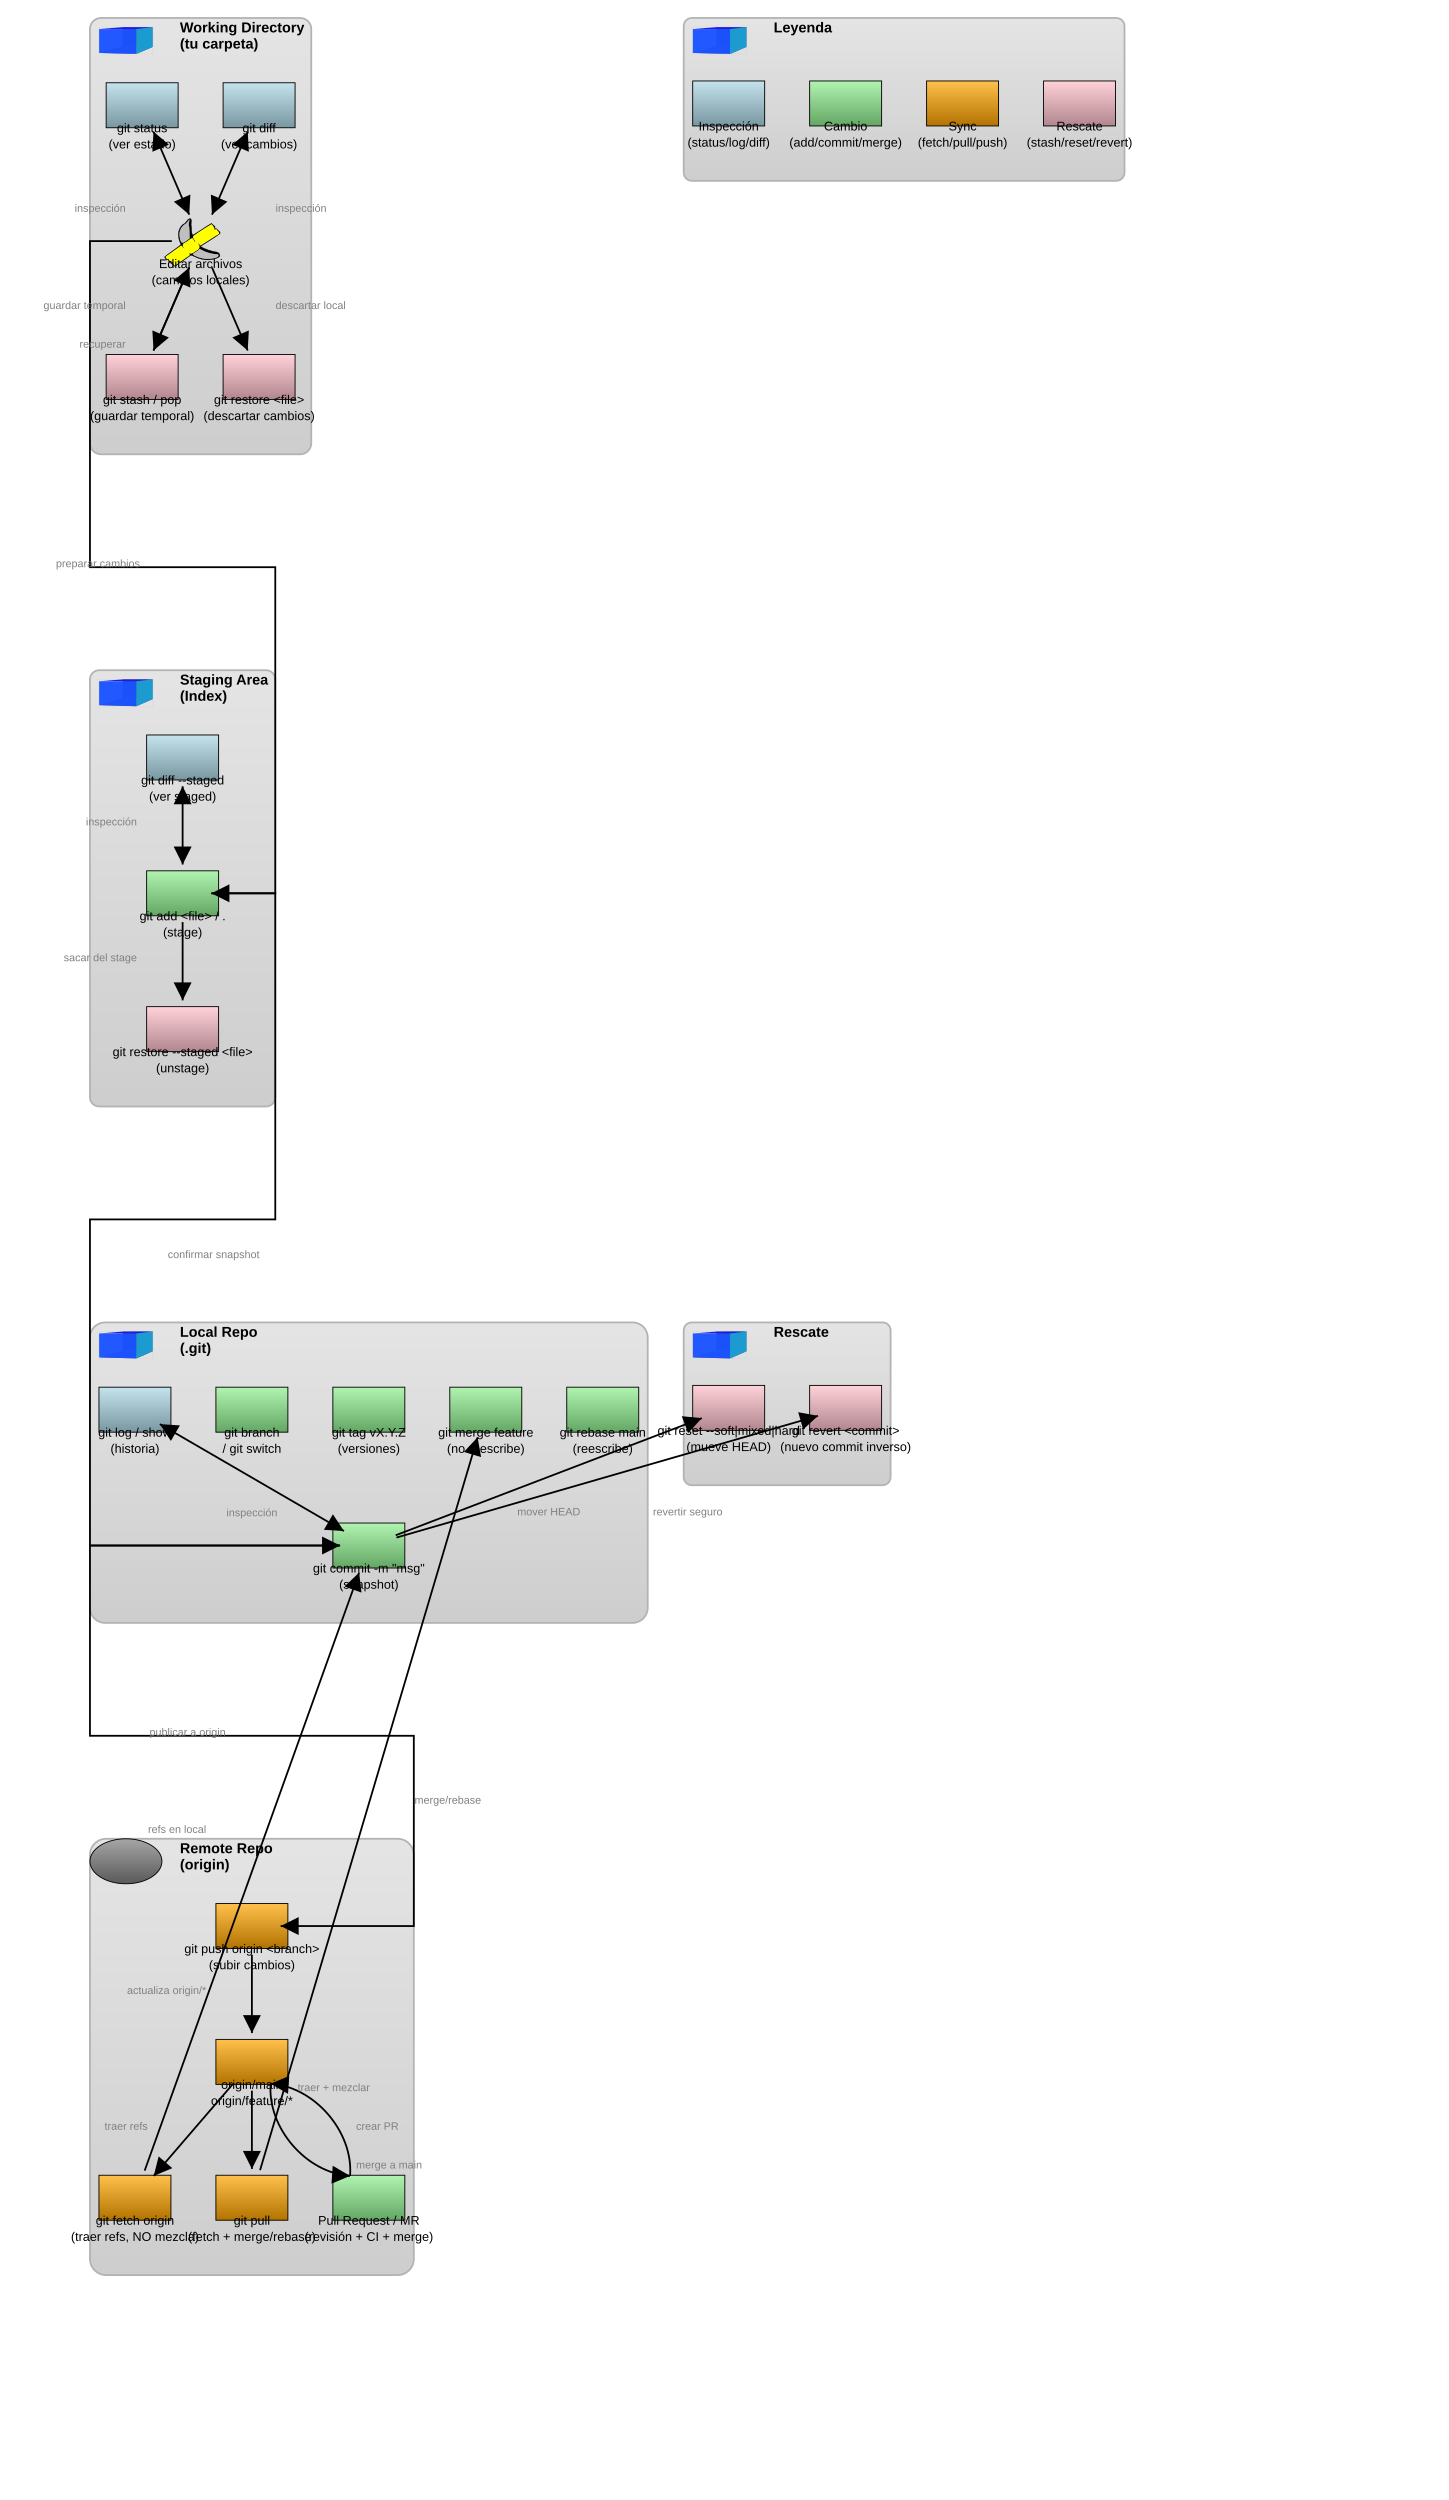
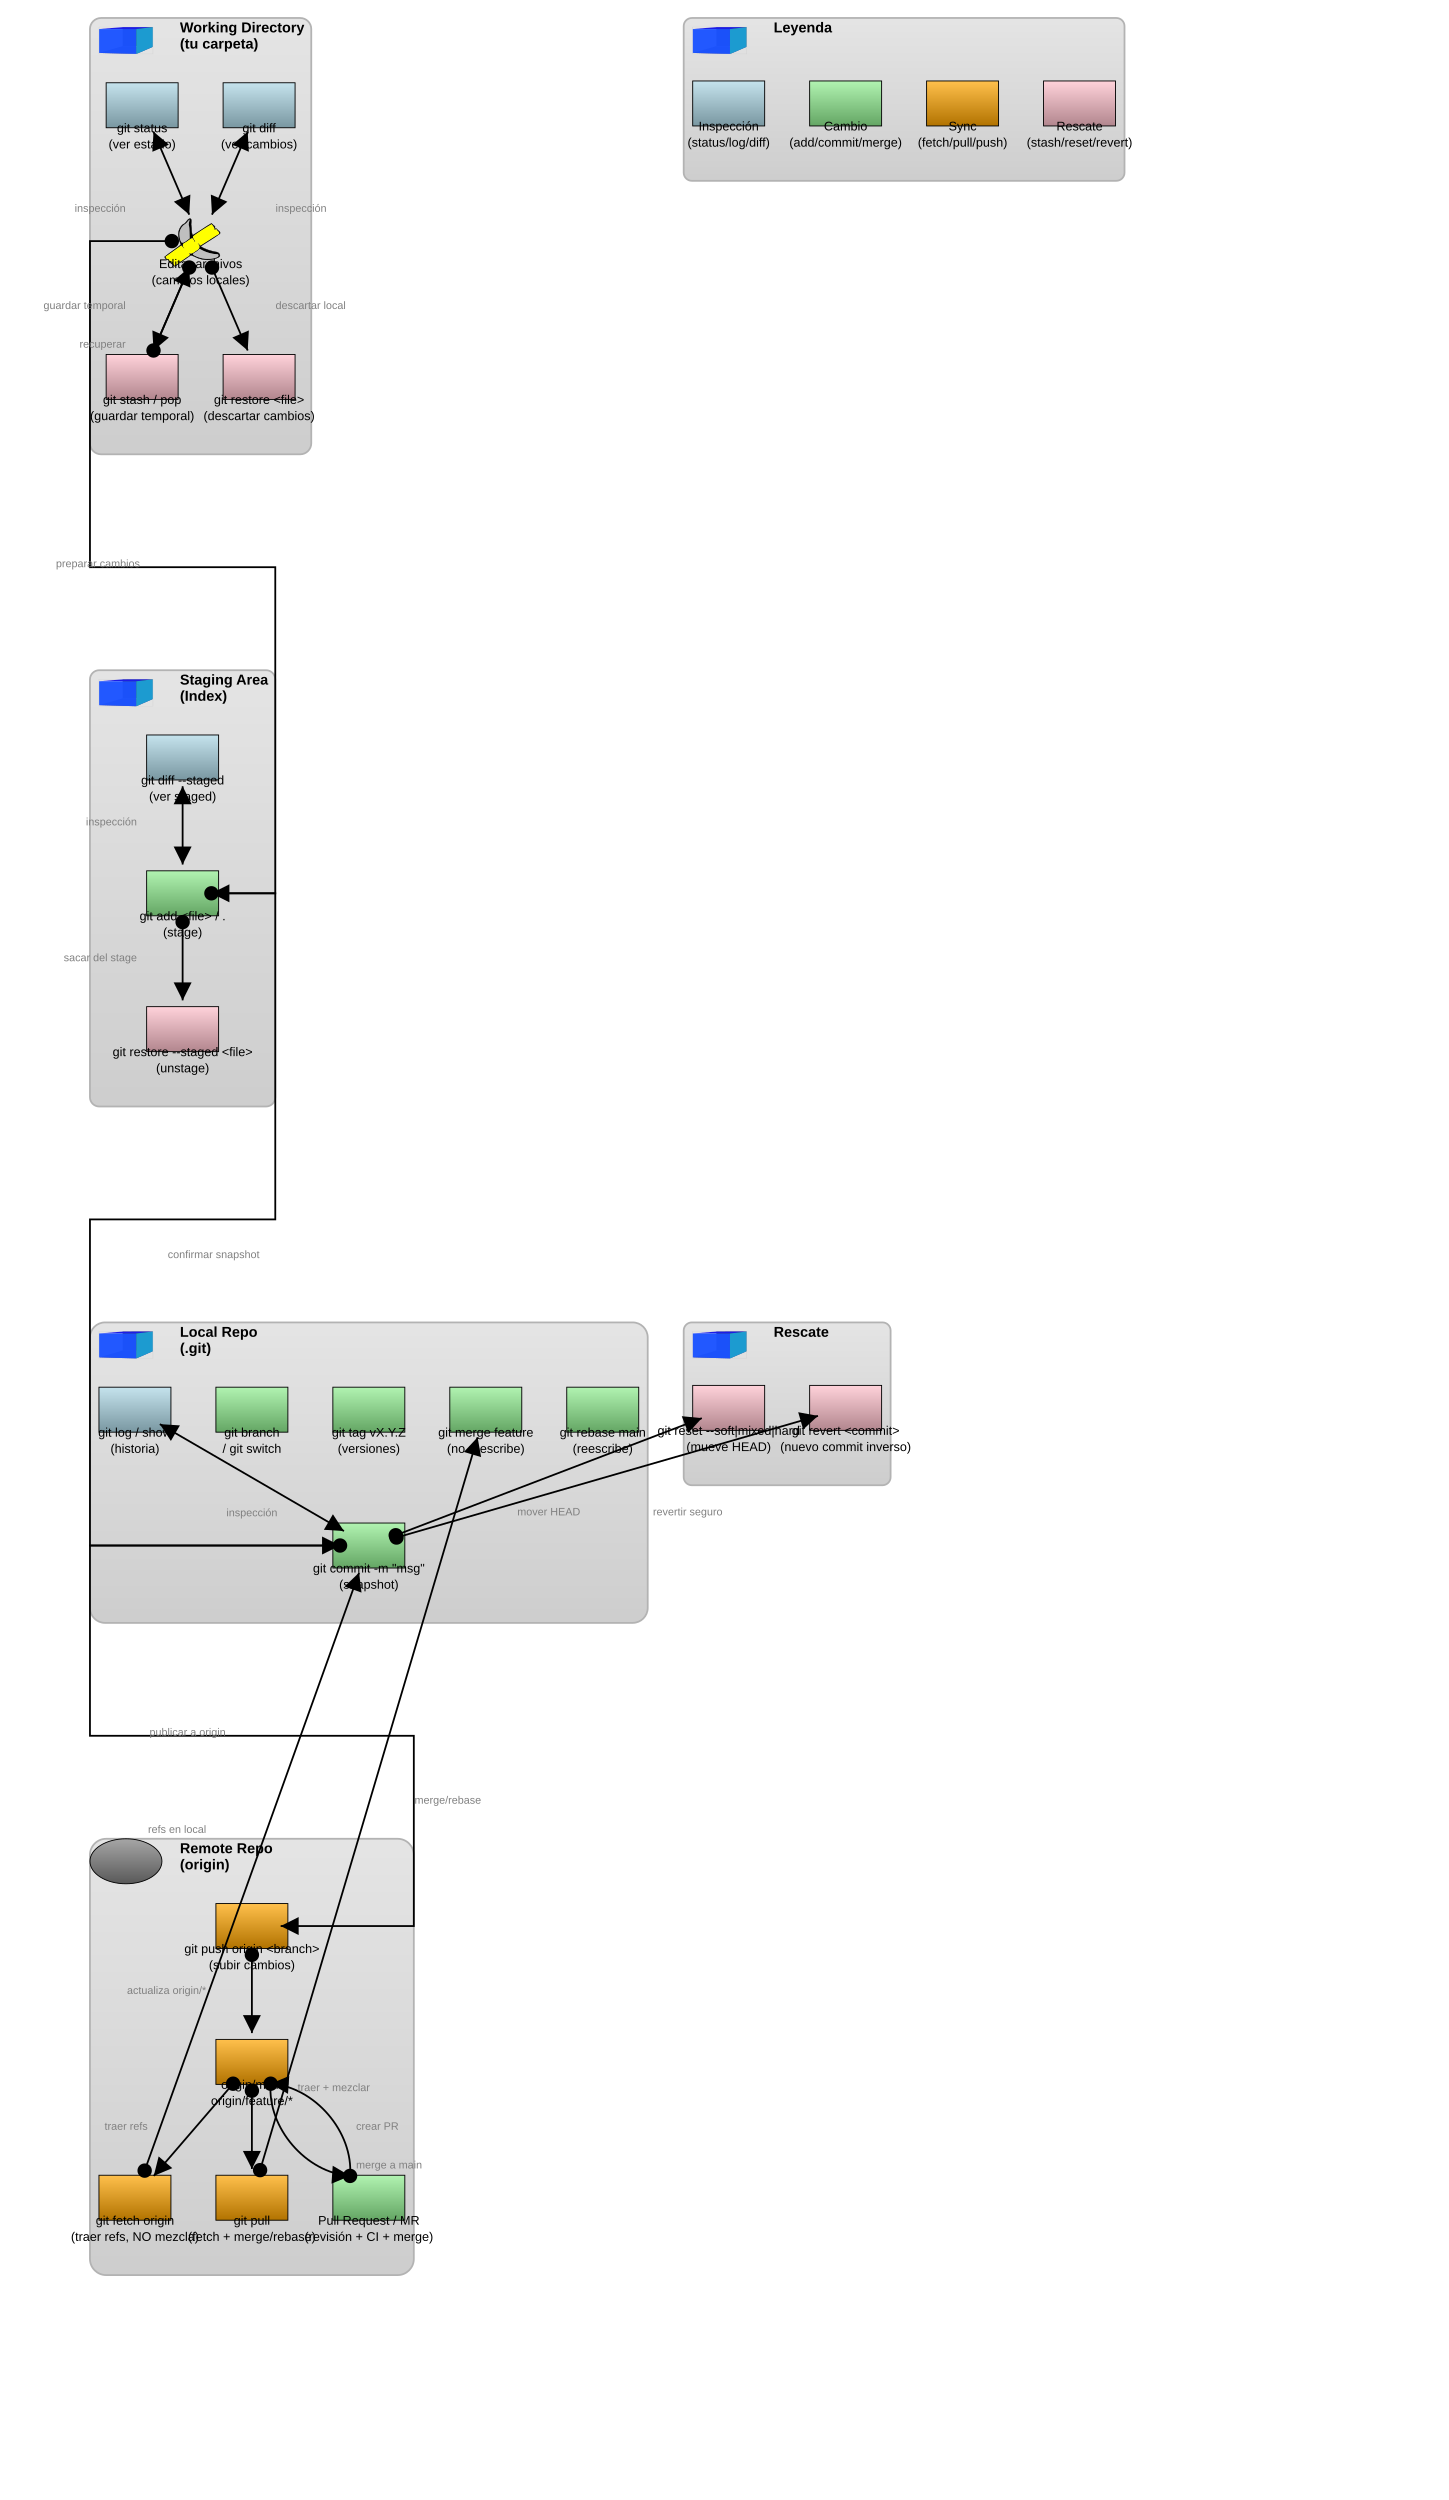
<svg xmlns="http://www.w3.org/2000/svg" baseProfile="full" height="2779.0" version="1.1" viewBox="0,0,1610.0,2779.0" width="1610.0">
  <defs>
    <marker id="arrow-end" markerHeight="10" markerWidth="10" orient="auto" refX="10" refY="5">
      <path d="M 0 0 L 10 5 L 0 10 z" fill="black" />
    </marker>
    <marker id="arrow-start" markerHeight="10" markerWidth="10" orient="auto" refX="0" refY="5">
      <path d="M 10 0 L 0 5 L 10 10 z" fill="black" />
+     </marker>
+     <marker id="circle-start" markerHeight="10" markerWidth="10" orient="auto" refX="5" refY="5">
+       <circle cx="5" cy="5" fill="black" r="4" />
+     </marker>
+     <marker id="circle-end" markerHeight="10" markerWidth="10" orient="auto" refX="5" refY="5">
+       <circle cx="5" cy="5" fill="black" r="4" />
    </marker>
    <linearGradient id="gradient-legend" x1="0%" x2="0%" y1="0%" y2="100%">
      <stop offset="0%" stop-color="#a6a6a6" />
      <stop offset="100%" stop-color="#595959" />
    </linearGradient>
    <linearGradient id="gradient-wd" x1="0%" x2="0%" y1="0%" y2="100%">
      <stop offset="0%" stop-color="#a6a6a6" />
      <stop offset="100%" stop-color="#595959" />
    </linearGradient>
    <linearGradient id="gradient-staging" x1="0%" x2="0%" y1="0%" y2="100%">
      <stop offset="0%" stop-color="#a6a6a6" />
      <stop offset="100%" stop-color="#595959" />
    </linearGradient>
    <linearGradient id="gradient-localrepo" x1="0%" x2="0%" y1="0%" y2="100%">
      <stop offset="0%" stop-color="#a6a6a6" />
      <stop offset="100%" stop-color="#595959" />
    </linearGradient>
    <linearGradient id="gradient-remote" x1="0%" x2="0%" y1="0%" y2="100%">
      <stop offset="0%" stop-color="#a6a6a6" />
      <stop offset="100%" stop-color="#595959" />
    </linearGradient>
    <linearGradient id="gradient-rescue" x1="0%" x2="0%" y1="0%" y2="100%">
      <stop offset="0%" stop-color="#a6a6a6" />
      <stop offset="100%" stop-color="#595959" />
    </linearGradient>
    <linearGradient id="gradient-lg_inspect" x1="0%" x2="0%" y1="0%" y2="100%">
      <stop offset="0%" stop-color="#c5e3ed" />
      <stop offset="100%" stop-color="#7997a1" />
    </linearGradient>
    <linearGradient id="gradient-lg_change" x1="0%" x2="0%" y1="0%" y2="100%">
      <stop offset="0%" stop-color="#b1f3b1" />
      <stop offset="100%" stop-color="#64a664" />
    </linearGradient>
    <linearGradient id="gradient-lg_sync" x1="0%" x2="0%" y1="0%" y2="100%">
      <stop offset="0%" stop-color="#ffc04c" />
      <stop offset="100%" stop-color="#b27300" />
    </linearGradient>
    <linearGradient id="gradient-lg_rescue" x1="0%" x2="0%" y1="0%" y2="100%">
      <stop offset="0%" stop-color="#ffd2da" />
      <stop offset="100%" stop-color="#b2868e" />
    </linearGradient>
    <linearGradient id="gradient-status" x1="0%" x2="0%" y1="0%" y2="100%">
      <stop offset="0%" stop-color="#c5e3ed" />
      <stop offset="100%" stop-color="#7997a1" />
    </linearGradient>
    <linearGradient id="gradient-diff" x1="0%" x2="0%" y1="0%" y2="100%">
      <stop offset="0%" stop-color="#c5e3ed" />
      <stop offset="100%" stop-color="#7997a1" />
    </linearGradient>
    <linearGradient id="gradient-restore_file" x1="0%" x2="0%" y1="0%" y2="100%">
      <stop offset="0%" stop-color="#ffd2da" />
      <stop offset="100%" stop-color="#b2868e" />
    </linearGradient>
    <linearGradient id="gradient-stash" x1="0%" x2="0%" y1="0%" y2="100%">
      <stop offset="0%" stop-color="#ffd2da" />
      <stop offset="100%" stop-color="#b2868e" />
    </linearGradient>
    <linearGradient id="gradient-add" x1="0%" x2="0%" y1="0%" y2="100%">
      <stop offset="0%" stop-color="#b1f3b1" />
      <stop offset="100%" stop-color="#64a664" />
    </linearGradient>
    <linearGradient id="gradient-unstage" x1="0%" x2="0%" y1="0%" y2="100%">
      <stop offset="0%" stop-color="#ffd2da" />
      <stop offset="100%" stop-color="#b2868e" />
    </linearGradient>
    <linearGradient id="gradient-diff_staged" x1="0%" x2="0%" y1="0%" y2="100%">
      <stop offset="0%" stop-color="#c5e3ed" />
      <stop offset="100%" stop-color="#7997a1" />
    </linearGradient>
    <linearGradient id="gradient-commit" x1="0%" x2="0%" y1="0%" y2="100%">
      <stop offset="0%" stop-color="#b1f3b1" />
      <stop offset="100%" stop-color="#64a664" />
    </linearGradient>
    <linearGradient id="gradient-log" x1="0%" x2="0%" y1="0%" y2="100%">
      <stop offset="0%" stop-color="#c5e3ed" />
      <stop offset="100%" stop-color="#7997a1" />
    </linearGradient>
    <linearGradient id="gradient-branches" x1="0%" x2="0%" y1="0%" y2="100%">
      <stop offset="0%" stop-color="#b1f3b1" />
      <stop offset="100%" stop-color="#64a664" />
    </linearGradient>
    <linearGradient id="gradient-tags" x1="0%" x2="0%" y1="0%" y2="100%">
      <stop offset="0%" stop-color="#b1f3b1" />
      <stop offset="100%" stop-color="#64a664" />
    </linearGradient>
    <linearGradient id="gradient-merge" x1="0%" x2="0%" y1="0%" y2="100%">
      <stop offset="0%" stop-color="#b1f3b1" />
      <stop offset="100%" stop-color="#64a664" />
    </linearGradient>
    <linearGradient id="gradient-rebase" x1="0%" x2="0%" y1="0%" y2="100%">
      <stop offset="0%" stop-color="#b1f3b1" />
      <stop offset="100%" stop-color="#64a664" />
    </linearGradient>
    <linearGradient id="gradient-push" x1="0%" x2="0%" y1="0%" y2="100%">
      <stop offset="0%" stop-color="#ffc04c" />
      <stop offset="100%" stop-color="#b27300" />
    </linearGradient>
    <linearGradient id="gradient-fetch" x1="0%" x2="0%" y1="0%" y2="100%">
      <stop offset="0%" stop-color="#ffc04c" />
      <stop offset="100%" stop-color="#b27300" />
    </linearGradient>
    <linearGradient id="gradient-pull" x1="0%" x2="0%" y1="0%" y2="100%">
      <stop offset="0%" stop-color="#ffc04c" />
      <stop offset="100%" stop-color="#b27300" />
    </linearGradient>
    <linearGradient id="gradient-origin_branches" x1="0%" x2="0%" y1="0%" y2="100%">
      <stop offset="0%" stop-color="#ffc04c" />
      <stop offset="100%" stop-color="#b27300" />
    </linearGradient>
    <linearGradient id="gradient-pr" x1="0%" x2="0%" y1="0%" y2="100%">
      <stop offset="0%" stop-color="#b1f3b1" />
      <stop offset="100%" stop-color="#64a664" />
    </linearGradient>
    <linearGradient id="gradient-reset" x1="0%" x2="0%" y1="0%" y2="100%">
      <stop offset="0%" stop-color="#ffd2da" />
      <stop offset="100%" stop-color="#b2868e" />
    </linearGradient>
    <linearGradient id="gradient-revert" x1="0%" x2="0%" y1="0%" y2="100%">
      <stop offset="0%" stop-color="#ffd2da" />
      <stop offset="100%" stop-color="#b2868e" />
    </linearGradient>
    <linearGradient id="gradient-legend_icon" x1="0%" x2="0%" y1="0%" y2="100%">
      <stop offset="0%" stop-color="#a6a6a6" />
      <stop offset="100%" stop-color="#595959" />
    </linearGradient>
    <linearGradient id="gradient-wd_icon" x1="0%" x2="0%" y1="0%" y2="100%">
      <stop offset="0%" stop-color="#a6a6a6" />
      <stop offset="100%" stop-color="#595959" />
    </linearGradient>
    <linearGradient id="gradient-staging_icon" x1="0%" x2="0%" y1="0%" y2="100%">
      <stop offset="0%" stop-color="#a6a6a6" />
      <stop offset="100%" stop-color="#595959" />
    </linearGradient>
    <linearGradient id="gradient-localrepo_icon" x1="0%" x2="0%" y1="0%" y2="100%">
      <stop offset="0%" stop-color="#a6a6a6" />
      <stop offset="100%" stop-color="#595959" />
    </linearGradient>
    <linearGradient id="gradient-remote_icon" x1="0%" x2="0%" y1="0%" y2="100%">
      <stop offset="0%" stop-color="#a6a6a6" />
      <stop offset="100%" stop-color="#595959" />
    </linearGradient>
    <linearGradient id="gradient-rescue_icon" x1="0%" x2="0%" y1="0%" y2="100%">
      <stop offset="0%" stop-color="#a6a6a6" />
      <stop offset="100%" stop-color="#595959" />
    </linearGradient>
  </defs>
  <rect fill="url(#gradient-legend)" height="181.0" opacity="0.3" rx="9.05" ry="9.05" stroke="black" stroke-width="2" width="490.0" x="760.0" y="20.0" />
  <rect fill="url(#gradient-wd)" height="485.0" opacity="0.3" rx="12.3" ry="12.3" stroke="black" stroke-width="2" width="246" x="100.0" y="20.0" />
  <rect fill="url(#gradient-staging)" height="485.0" opacity="0.3" rx="10.3" ry="10.3" stroke="black" stroke-width="2" width="206" x="100.0" y="745.0" />
  <rect fill="url(#gradient-localrepo)" height="334.0" opacity="0.3" rx="16.7" ry="16.7" stroke="black" stroke-width="2" width="620.0" x="100.0" y="1470.0" />
  <rect fill="url(#gradient-remote)" height="485.0" opacity="0.3" rx="18.0" ry="18.0" stroke="black" stroke-width="2" width="360.0" x="100.0" y="2044.0" />
  <rect fill="url(#gradient-rescue)" height="181.0" opacity="0.3" rx="9.05" ry="9.05" stroke="black" stroke-width="2" width="230.0" x="760.0" y="1470.0" />
  <rect fill="url(#gradient-lg_inspect)" height="50" stroke="black" width="80" x="770.0" y="90.0" />
  <rect fill="url(#gradient-lg_change)" height="50" stroke="black" width="80" x="900.0" y="90.0" />
  <rect fill="url(#gradient-lg_sync)" height="50" stroke="black" width="80" x="1030.0" y="90.0" />
  <rect fill="url(#gradient-lg_rescue)" height="50" stroke="black" width="80" x="1160.0" y="90.0" />
  <path d="m 33.383,8e-4 c -3.861,1.276 -4.632,6.375 -8.714,7.581 -4.764,3.802 -7.027,10.143 -6.166,16.126 0.332,3.889 1.752,7.574 3.294,11.123 C 14.744,40.509 7.02,45.292 0,51.014 c 0.009,1.604 2.572,3.522 3.123,4.068 3.252,-1.413 1.181,4.024 4.391,2.937 0.548,2.652 4.06,2.418 4.425,5.181 3.475,1.41 5.871,-3.609 9.042,-4.64 4.692,-3.27 9.332,-6.616 14.074,-9.815 4.492,1.25 8.363,4.127 12.984,5.036 7.804,2.363 16.436,1.566 23.73,-2.021 4.637,-2.283 0.27,-7.484 -3.512,-7.301 -7.08,-1.444 -14.27,-3.366 -20.325,-7.461 8.566,-5.751 17.588,-10.816 25.892,-16.956 1.4,-2.94 -3.966,-4.451 -4.299,-6.523 -2.584,0.913 -2.666,-1.538 -2.349,-2.974 -1.639,-1.2 -3.727,-3.256 -4.683,-4.18 -8.531,4.923 -16.408,10.89 -24.954,15.789 -2.407,-3.723 -1.014,-8.565 -2.011,-12.734 -0.858,-2.879 1.401,-7.49 -0.91,-9.338 L 33.968,0.049 33.383,0 Z m -0.187,0.891 c 0.307,3.056 -2.296,6.005 -0.538,9.156 0.676,5.46 0.605,10.972 0.7,16.462 -3.362,1.818 -6.593,6.282 -10.532,5.583 C 20.299,29.426 20.202,25.236 19.716,21.748 19.537,15.919 22.465,9.915 27.693,7.117 29.982,5.458 31.38,2.921 33.196,0.892 Z m 29.594,6.439 c 1.468,2.535 4.402,4.608 3.58,7.658 1.62,-0.525 3.841,-1.75 3.772,0.866 2.411,1.438 4.433,4.937 0.367,5.69 -7.523,4.961 -15.19,9.699 -22.796,14.53 -0.922,-1.074 -5.605,-6.126 -3.166,-2.691 3.265,2.949 2.283,7.386 -1.678,9.051 -3.098,2.163 -7.066,6.086 -10.817,3.161 2.84,1.602 1.263,4.593 -1.565,5.268 -5.793,4.028 -11.479,8.345 -17.461,12.156 C 11.925,61.347 11.677,58.839 9.395,59.165 9.428,57.047 7.922,56.52 6.43,56.329 6.05,54.978 5.144,52.721 3.569,54.452 1.89,53.17 -0.134,50.232 3.122,49.497 9.528,44.959 15.785,40.209 22.282,35.799 c 1.534,0.805 3.739,5.001 4.03,4.096 -2.476,-2.378 -3.286,-6.738 0.844,-7.771 3.4,-1.609 6.755,-5.67 9.964,-6.033 1.665,1.041 2.759,5.711 3.725,5.183 -0.248,-2.839 -5.47,-6.435 -1.878,-8.598 7.428,-5.488 15.297,-10.356 23.223,-15.079 l 0.601,-0.265 z m -16.048,32.976 c 7.332,4.475 15.827,7.108 24.431,7.288 2.959,3.628 -4.241,5.122 -6.893,5.565 -9.078,1.721 -18.817,-0.227 -26.633,-5.08 0.095,-2.885 5.252,-3.33 6.821,-5.915 0.759,-0.619 1.512,-1.244 2.274,-1.859 z" fill="black" stroke="black" stroke-width="0.5" transform="translate(183.0,243.0) scale(0.8333333)" />
  <path d="m 12.421,61.7 c -0.902,-1.952 -1.52,-2.59 -2.51,-2.59 -0.366,0 -0.394,-0.037 -0.534,-0.712 -0.192,-0.926 -0.841,-1.609 -1.798,-1.893 -0.367,-0.109 -0.758,-0.198 -0.868,-0.198 -0.132,0 -0.303,-0.286 -0.5,-0.833 -0.359,-1.001 -0.977,-1.715 -1.483,-1.715 -0.194,0 -0.55,0.122 -0.792,0.272 l -0.44,0.272 -0.62,-0.61 c -0.728,-0.717 -1.398,-1.903 -1.398,-2.474 0,-0.802 0.372,-1.2 1.532,-1.641 0.174,-0.066 2.639,-1.801 5.478,-3.854 12.106,-8.757 13.688,-9.854 13.984,-9.693 0.355,0.194 1.061,0.987 2.241,2.516 0.939,1.217 1.295,1.577 1.562,1.577 0.162,0 -0.013,-0.328 -0.555,-1.045 -2.205,-2.913 -1.752,-5.696 1.105,-6.788 1.095,-0.419 2.425,-1.284 5.174,-3.367 2.315,-1.755 3.87,-2.61 4.763,-2.62 0.538,-0.006 0.602,0.031 1.04,0.608 0.257,0.338 0.857,1.37 1.333,2.294 0.962,1.865 1.143,2.125 1.485,2.125 0.55,0 0.116,-1.191 -1.151,-3.161 -1.637,-2.545 -1.955,-3.523 -1.449,-4.452 0.322,-0.591 4.239,-3.42 9.844,-7.11 5.272,-3.47 14.436,-9.106 14.807,-9.106 0.104,0 0.25,0.129 0.324,0.287 0.074,0.158 0.576,0.852 1.115,1.544 1.899,2.436 2.449,3.615 2.312,4.955 -0.083,0.81 -0.056,0.833 0.645,0.54 1.949,-0.814 2.972,-0.576 2.972,0.691 0,0.275 0.119,0.442 0.509,0.712 1.237,0.858 2.167,2.284 2.167,3.325 0,0.516 -0.063,0.655 -0.481,1.074 -0.304,0.304 -0.718,0.552 -1.124,0.672 -0.373,0.111 -1.627,0.83 -2.991,1.715 -4.236,2.749 -19.173,12.223 -20.217,12.824 -0.097,0.056 -0.874,-0.637 -2.082,-1.859 -1.185,-1.198 -1.952,-1.885 -1.992,-1.783 -0.08,0.203 0.384,0.916 1.095,1.682 0.293,0.315 0.745,1.001 1.005,1.523 0.435,0.874 0.473,1.036 0.473,2.046 0,1.011 -0.037,1.172 -0.479,2.066 -0.542,1.096 -1.399,1.971 -2.524,2.575 -0.381,0.205 -1.237,0.775 -1.903,1.267 -3.189,2.357 -4.844,3.165 -6.507,3.179 -0.845,0.006 -1.073,-0.046 -1.848,-0.424 -1.208,-0.59 -1.212,-0.59 -0.581,-0.046 1.227,1.057 1.193,2.49 -0.087,3.644 -0.549,0.495 -1.416,0.993 -1.728,0.993 -0.101,0 -2.325,1.527 -4.943,3.394 -8.075,5.757 -12.392,8.713 -12.727,8.713 -0.078,0 -0.372,-0.497 -0.652,-1.106 z" fill="#ffff00" fill-rule="evenodd" stroke="#cbcbcb" stroke-width="0.061" transform="translate(183.0,243.0) scale(0.8333333)" />
  <path d="m 22.489,31.526 c -0.644,-0.734 -1.396,-2.342 -1.757,-3.76 -0.432,-1.697 -0.883,-5.167 -0.882,-6.787 0.004,-5.564 2.986,-10.939 7.526,-13.568 1.006,-0.582 2.356,-1.975 4.136,-4.265 0.828,-1.065 1.544,-1.937 1.591,-1.937 0.171,0 -0.106,1.6 -0.623,3.596 -0.598,2.313 -0.619,3.41 -0.095,4.954 0.183,0.541 0.362,1.662 0.466,2.923 0.166,2.008 0.43,9.398 0.44,12.279 l 0.006,1.463 -1.133,0.768 c -0.623,0.422 -1.922,1.395 -2.887,2.162 -2.278,1.81 -3.763,2.566 -5.227,2.66 l -1.07,0.069 z" fill="#bfbfbf" fill-rule="evenodd" stroke="#cbcbcb" stroke-width="0.07" transform="translate(183.0,243.0) scale(0.8333333)" />
  <path d="m 54.636,53.585 c -5.485,-0.529 -10.731,-2.116 -15.274,-4.62 -0.724,-0.399 -1.388,-0.784 -1.478,-0.855 -0.591,-0.475 0.836,-2.072 2.72,-3.043 1.859,-0.959 3.013,-1.723 3.553,-2.354 0.266,-0.311 0.963,-0.956 1.549,-1.433 l 1.064,-0.867 1.095,0.648 c 4.874,2.882 11.326,5.166 17.039,6.033 1.662,0.252 5.114,0.597 5.978,0.597 0.393,0 0.852,0.84 0.853,1.56 0.002,1.979 -3.896,3.534 -10.742,4.286 -1.216,0.134 -5.172,0.165 -6.358,0.051 z" fill="#bfbfbf" fill-rule="evenodd" stroke="#cbcbcb" stroke-width="0.07" transform="translate(183.0,243.0) scale(0.8333333)" />
  <rect fill="url(#gradient-status)" height="50" stroke="black" width="80" x="118.0" y="92.0" />
  <rect fill="url(#gradient-diff)" height="50" stroke="black" width="80" x="248.0" y="92.0" />
  <rect fill="url(#gradient-restore_file)" height="50" stroke="black" width="80" x="248.0" y="394.0" />
  <rect fill="url(#gradient-stash)" height="50" stroke="black" width="80" x="118.0" y="394.0" />
  <rect fill="url(#gradient-add)" height="50" stroke="black" width="80" x="163.0" y="968.0" />
  <rect fill="url(#gradient-unstage)" height="50" stroke="black" width="80" x="163.0" y="1119.0" />
  <rect fill="url(#gradient-diff_staged)" height="50" stroke="black" width="80" x="163.0" y="817.0" />
  <rect fill="url(#gradient-commit)" height="50" stroke="black" width="80" x="370.0" y="1693.0" />
  <rect fill="url(#gradient-log)" height="50" stroke="black" width="80" x="110.0" y="1542.0" />
  <rect fill="url(#gradient-branches)" height="50" stroke="black" width="80" x="240.0" y="1542.0" />
  <rect fill="url(#gradient-tags)" height="50" stroke="black" width="80" x="370.0" y="1542.0" />
  <rect fill="url(#gradient-merge)" height="50" stroke="black" width="80" x="500.0" y="1542.0" />
  <rect fill="url(#gradient-rebase)" height="50" stroke="black" width="80" x="630.0" y="1542.0" />
  <rect fill="url(#gradient-push)" height="50" stroke="black" width="80" x="240.0" y="2116.0" />
  <rect fill="url(#gradient-fetch)" height="50" stroke="black" width="80" x="110.0" y="2418.0" />
  <rect fill="url(#gradient-pull)" height="50" stroke="black" width="80" x="240.0" y="2418.0" />
  <rect fill="url(#gradient-origin_branches)" height="50" stroke="black" width="80" x="240.0" y="2267.0" />
  <rect fill="url(#gradient-pr)" height="50" stroke="black" width="80" x="370.0" y="2418.0" />
  <rect fill="url(#gradient-reset)" height="50" stroke="black" width="80" x="770.0" y="1540.0" />
  <rect fill="url(#gradient-revert)" height="50" stroke="black" width="80" x="900.0" y="1540.0" />
  <g id="legend_icon">
    <g transform="translate(770.0,30.0) scale(1.204819,0.6928406) translate(-0.9,-1.4)">
      <path d="M 22.754,32.117 0.945,43 V 4.729 L 22.754,1.57 Z" fill="#e9e9ff" stroke="none" />
      <path d="M 50.713,33.121 V 1.463 L 22.754,1.57 V 32.117 Z" fill="#353564" stroke="none" />
      <path d="M 50.713,33.121 35.296,44.771 0.945,43 22.754,32.117 Z" fill="#4d4d9f" stroke="none" />
      <path d="M 50.713,1.463 35.296,4.738 0.945,4.729 22.754,1.57 Z" fill="#1c1ce6" opacity="1" stroke="none" />
      <path d="M 35.296,44.771 V 4.738 L 0.945,4.729 V 43 Z" fill="#1a52ff" opacity="0.96" stroke="none" />
      <path d="M 50.713,33.121 35.296,44.771 V 4.738 L 50.713,1.463 Z" fill="#1c9bd0" stroke="none" />
      <rect fill="none" height="43.3" opacity="0.67" stroke="#cbcbcb" stroke-width="0.48" width="49.8" x="0.9" y="1.4" />
    </g>
  </g>
  <g id="wd_icon">
    <g transform="translate(110.0,30.0) scale(1.204819,0.6928406) translate(-0.9,-1.4)">
      <path d="M 22.754,32.117 0.945,43 V 4.729 L 22.754,1.57 Z" fill="#e9e9ff" stroke="none" />
      <path d="M 50.713,33.121 V 1.463 L 22.754,1.57 V 32.117 Z" fill="#353564" stroke="none" />
      <path d="M 50.713,33.121 35.296,44.771 0.945,43 22.754,32.117 Z" fill="#4d4d9f" stroke="none" />
      <path d="M 50.713,1.463 35.296,4.738 0.945,4.729 22.754,1.57 Z" fill="#1c1ce6" opacity="1" stroke="none" />
      <path d="M 35.296,44.771 V 4.738 L 0.945,4.729 V 43 Z" fill="#1a52ff" opacity="0.96" stroke="none" />
      <path d="M 50.713,33.121 35.296,44.771 V 4.738 L 50.713,1.463 Z" fill="#1c9bd0" stroke="none" />
      <rect fill="none" height="43.3" opacity="0.67" stroke="#cbcbcb" stroke-width="0.48" width="49.8" x="0.9" y="1.4" />
    </g>
  </g>
  <g id="staging_icon">
    <g transform="translate(110.0,755.0) scale(1.204819,0.6928406) translate(-0.9,-1.4)">
      <path d="M 22.754,32.117 0.945,43 V 4.729 L 22.754,1.57 Z" fill="#e9e9ff" stroke="none" />
      <path d="M 50.713,33.121 V 1.463 L 22.754,1.57 V 32.117 Z" fill="#353564" stroke="none" />
      <path d="M 50.713,33.121 35.296,44.771 0.945,43 22.754,32.117 Z" fill="#4d4d9f" stroke="none" />
      <path d="M 50.713,1.463 35.296,4.738 0.945,4.729 22.754,1.57 Z" fill="#1c1ce6" opacity="1" stroke="none" />
      <path d="M 35.296,44.771 V 4.738 L 0.945,4.729 V 43 Z" fill="#1a52ff" opacity="0.96" stroke="none" />
      <path d="M 50.713,33.121 35.296,44.771 V 4.738 L 50.713,1.463 Z" fill="#1c9bd0" stroke="none" />
      <rect fill="none" height="43.3" opacity="0.67" stroke="#cbcbcb" stroke-width="0.48" width="49.8" x="0.9" y="1.4" />
    </g>
  </g>
  <g id="localrepo_icon">
    <g transform="translate(110.0,1480.0) scale(1.204819,0.6928406) translate(-0.9,-1.4)">
      <path d="M 22.754,32.117 0.945,43 V 4.729 L 22.754,1.57 Z" fill="#e9e9ff" stroke="none" />
      <path d="M 50.713,33.121 V 1.463 L 22.754,1.57 V 32.117 Z" fill="#353564" stroke="none" />
      <path d="M 50.713,33.121 35.296,44.771 0.945,43 22.754,32.117 Z" fill="#4d4d9f" stroke="none" />
      <path d="M 50.713,1.463 35.296,4.738 0.945,4.729 22.754,1.57 Z" fill="#1c1ce6" opacity="1" stroke="none" />
      <path d="M 35.296,44.771 V 4.738 L 0.945,4.729 V 43 Z" fill="#1a52ff" opacity="0.96" stroke="none" />
      <path d="M 50.713,33.121 35.296,44.771 V 4.738 L 50.713,1.463 Z" fill="#1c9bd0" stroke="none" />
      <rect fill="none" height="43.3" opacity="0.67" stroke="#cbcbcb" stroke-width="0.48" width="49.8" x="0.9" y="1.4" />
    </g>
  </g>
  <ellipse cx="140.0" cy="2069.0" fill="url(#gradient-remote_icon)" rx="40.0" ry="25.0" stroke="black" />
  <g id="rescue_icon">
    <g transform="translate(770.0,1480.0) scale(1.204819,0.6928406) translate(-0.9,-1.4)">
      <path d="M 22.754,32.117 0.945,43 V 4.729 L 22.754,1.57 Z" fill="#e9e9ff" stroke="none" />
      <path d="M 50.713,33.121 V 1.463 L 22.754,1.57 V 32.117 Z" fill="#353564" stroke="none" />
      <path d="M 50.713,33.121 35.296,44.771 0.945,43 22.754,32.117 Z" fill="#4d4d9f" stroke="none" />
      <path d="M 50.713,1.463 35.296,4.738 0.945,4.729 22.754,1.57 Z" fill="#1c1ce6" opacity="1" stroke="none" />
      <path d="M 35.296,44.771 V 4.738 L 0.945,4.729 V 43 Z" fill="#1a52ff" opacity="0.96" stroke="none" />
      <path d="M 50.713,33.121 35.296,44.771 V 4.738 L 50.713,1.463 Z" fill="#1c9bd0" stroke="none" />
      <rect fill="none" height="43.3" opacity="0.67" stroke="#cbcbcb" stroke-width="0.48" width="49.8" x="0.9" y="1.4" />
    </g>
  </g>
-   <polyline fill="none" marker-end="url(#arrow-end)" points="191.0,268.0 100.0,268.0 100.0,630.5 306.0,630.5 306.0,993.0 235.0,993.0" stroke="black" stroke-width="2" />
-   <polyline fill="none" marker-end="url(#arrow-end)" points="235.0,993.0 306.0,993.0 306.0,1355.5 100.0,1355.5 100.0,1718.0 378.0,1718.0" stroke="black" stroke-width="2" />
+   <polyline fill="none" marker-end="url(#arrow-end)" marker-start="url(#circle-start)" points="191.0,268.0 100.0,268.0 100.0,630.5 306.0,630.5 306.0,993.0 235.0,993.0" stroke="black" stroke-width="2" />
+   <polyline fill="none" marker-end="url(#arrow-end)" marker-start="url(#circle-start)" points="235.0,993.0 306.0,993.0 306.0,1355.5 100.0,1355.5 100.0,1718.0 378.0,1718.0" stroke="black" stroke-width="2" />
  <line marker-end="url(#arrow-end)" marker-start="url(#arrow-start)" stroke="black" stroke-width="2" x1="170.652" x2="210.348" y1="146.392" y2="238.608" />
  <line marker-end="url(#arrow-end)" marker-start="url(#arrow-start)" stroke="black" stroke-width="2" x1="275.348" x2="235.652" y1="146.392" y2="238.608" />
  <line marker-end="url(#arrow-end)" marker-start="url(#arrow-start)" stroke="black" stroke-width="2" x1="203.0" x2="203.0" y1="874.0" y2="961.0" />
  <line marker-end="url(#arrow-end)" marker-start="url(#arrow-start)" stroke="black" stroke-width="2" x1="177.672" x2="382.328" y1="1583.071" y2="1701.929" />
-   <polyline fill="none" marker-end="url(#arrow-end)" points="378.0,1718.0 100.0,1718.0 100.0,1929.5 460.0,1929.5 460.0,2141.0 312.0,2141.0" stroke="black" stroke-width="2" />
-   <line marker-end="url(#arrow-end)" stroke="black" stroke-width="2" x1="280.0" x2="280.0" y1="2173.0" y2="2260.0" />
-   <line marker-end="url(#arrow-end)" stroke="black" stroke-width="2" x1="259.122" x2="170.878" y1="2316.251" y2="2418.749" />
-   <line marker-end="url(#arrow-end)" stroke="black" stroke-width="2" x1="280.0" x2="280.0" y1="2324.0" y2="2411.0" />
-   <line marker-end="url(#arrow-end)" stroke="black" stroke-width="2" x1="160.802" x2="399.198" y1="2412.878" y2="1748.122" />
-   <line marker-end="url(#arrow-end)" stroke="black" stroke-width="2" x1="289.105" x2="530.895" y1="2412.323" y2="1597.677" />
-   <path d="M 300.878,2316.251 C 296.908,2365.083 340.242,2415.417 389.122,2418.749" fill="none" marker-end="url(#arrow-end)" stroke="black" stroke-width="2" />
-   <path d="M 389.122,2418.749 C 393.092,2369.917 349.758,2319.583 300.878,2316.251" fill="none" marker-end="url(#arrow-end)" stroke="black" stroke-width="2" />
-   <line marker-end="url(#arrow-end)" stroke="black" stroke-width="2" x1="210.348" x2="170.652" y1="297.392" y2="389.608" />
-   <line marker-end="url(#arrow-end)" stroke="black" stroke-width="2" x1="170.652" x2="210.348" y1="389.608" y2="297.392" />
-   <line marker-end="url(#arrow-end)" stroke="black" stroke-width="2" x1="235.652" x2="275.348" y1="297.392" y2="389.608" />
-   <line marker-end="url(#arrow-end)" stroke="black" stroke-width="2" x1="203.0" x2="203.0" y1="1025.0" y2="1112.0" />
-   <line marker-end="url(#arrow-end)" stroke="black" stroke-width="2" x1="439.888" x2="780.112" y1="1706.568" y2="1576.432" />
-   <line marker-end="url(#arrow-end)" stroke="black" stroke-width="2" x1="440.745" x2="909.255" y1="1709.125" y2="1573.875" />
+   <polyline fill="none" marker-end="url(#arrow-end)" marker-start="url(#circle-start)" points="378.0,1718.0 100.0,1718.0 100.0,1929.5 460.0,1929.5 460.0,2141.0 312.0,2141.0" stroke="black" stroke-width="2" />
+   <line marker-end="url(#arrow-end)" marker-start="url(#circle-start)" stroke="black" stroke-width="2" x1="280.0" x2="280.0" y1="2173.0" y2="2260.0" />
+   <line marker-end="url(#arrow-end)" marker-start="url(#circle-start)" stroke="black" stroke-width="2" x1="259.122" x2="170.878" y1="2316.251" y2="2418.749" />
+   <line marker-end="url(#arrow-end)" marker-start="url(#circle-start)" stroke="black" stroke-width="2" x1="280.0" x2="280.0" y1="2324.0" y2="2411.0" />
+   <line marker-end="url(#arrow-end)" marker-start="url(#circle-start)" stroke="black" stroke-width="2" x1="160.802" x2="399.198" y1="2412.878" y2="1748.122" />
+   <line marker-end="url(#arrow-end)" marker-start="url(#circle-start)" stroke="black" stroke-width="2" x1="289.105" x2="530.895" y1="2412.323" y2="1597.677" />
+   <path d="M 300.878,2316.251 C 296.908,2365.083 340.242,2415.417 389.122,2418.749" fill="none" marker-end="url(#arrow-end)" marker-start="url(#circle-start)" stroke="black" stroke-width="2" />
+   <path d="M 389.122,2418.749 C 393.092,2369.917 349.758,2319.583 300.878,2316.251" fill="none" marker-end="url(#arrow-end)" marker-start="url(#circle-start)" stroke="black" stroke-width="2" />
+   <line marker-end="url(#arrow-end)" marker-start="url(#circle-start)" stroke="black" stroke-width="2" x1="210.348" x2="170.652" y1="297.392" y2="389.608" />
+   <line marker-end="url(#arrow-end)" marker-start="url(#circle-start)" stroke="black" stroke-width="2" x1="170.652" x2="210.348" y1="389.608" y2="297.392" />
+   <line marker-end="url(#arrow-end)" marker-start="url(#circle-start)" stroke="black" stroke-width="2" x1="235.652" x2="275.348" y1="297.392" y2="389.608" />
+   <line marker-end="url(#arrow-end)" marker-start="url(#circle-start)" stroke="black" stroke-width="2" x1="203.0" x2="203.0" y1="1025.0" y2="1112.0" />
+   <line marker-end="url(#arrow-end)" marker-start="url(#circle-start)" stroke="black" stroke-width="2" x1="439.888" x2="780.112" y1="1706.568" y2="1576.432" />
+   <line marker-end="url(#arrow-end)" marker-start="url(#circle-start)" stroke="black" stroke-width="2" x1="440.745" x2="909.255" y1="1709.125" y2="1573.875" />
  <text fill="black" font-family="Arial, sans-serif" font-size="14px" text-anchor="middle" x="810.0" y="145.0">Inspección</text>
  <text fill="black" font-family="Arial, sans-serif" font-size="14px" text-anchor="middle" x="810.0" y="163.0">(status/log/diff)</text>
  <text fill="black" font-family="Arial, sans-serif" font-size="14px" text-anchor="middle" x="940.0" y="145.0">Cambio</text>
  <text fill="black" font-family="Arial, sans-serif" font-size="14px" text-anchor="middle" x="940.0" y="163.0">(add/commit/merge)</text>
  <text fill="black" font-family="Arial, sans-serif" font-size="14px" text-anchor="middle" x="1070.0" y="145.0">Sync</text>
  <text fill="black" font-family="Arial, sans-serif" font-size="14px" text-anchor="middle" x="1070.0" y="163.0">(fetch/pull/push)</text>
  <text fill="black" font-family="Arial, sans-serif" font-size="14px" text-anchor="middle" x="1200.0" y="145.0">Rescate</text>
  <text fill="black" font-family="Arial, sans-serif" font-size="14px" text-anchor="middle" x="1200.0" y="163.0">(stash/reset/revert)</text>
  <text fill="black" font-family="Arial, sans-serif" font-size="14px" text-anchor="middle" x="223.0" y="298.0">Editar archivos</text>
  <text fill="black" font-family="Arial, sans-serif" font-size="14px" text-anchor="middle" x="223.0" y="316.0">(cambios locales)</text>
  <text fill="black" font-family="Arial, sans-serif" font-size="14px" text-anchor="middle" x="158.0" y="147.0">git status</text>
  <text fill="black" font-family="Arial, sans-serif" font-size="14px" text-anchor="middle" x="158.0" y="165.0">(ver estado)</text>
  <text fill="black" font-family="Arial, sans-serif" font-size="14px" text-anchor="middle" x="288.0" y="147.0">git diff</text>
  <text fill="black" font-family="Arial, sans-serif" font-size="14px" text-anchor="middle" x="288.0" y="165.0">(ver cambios)</text>
  <text fill="black" font-family="Arial, sans-serif" font-size="14px" text-anchor="middle" x="288.0" y="449.0">git restore &lt;file&gt;</text>
  <text fill="black" font-family="Arial, sans-serif" font-size="14px" text-anchor="middle" x="288.0" y="467.0">(descartar cambios)</text>
  <text fill="black" font-family="Arial, sans-serif" font-size="14px" text-anchor="middle" x="158.0" y="449.0">git stash / pop</text>
  <text fill="black" font-family="Arial, sans-serif" font-size="14px" text-anchor="middle" x="158.0" y="467.0">(guardar temporal)</text>
  <text fill="black" font-family="Arial, sans-serif" font-size="14px" text-anchor="middle" x="203.0" y="1023.0">git add &lt;file&gt; / .</text>
  <text fill="black" font-family="Arial, sans-serif" font-size="14px" text-anchor="middle" x="203.0" y="1041.0">(stage)</text>
  <text fill="black" font-family="Arial, sans-serif" font-size="14px" text-anchor="middle" x="203.0" y="1174.0">git restore --staged &lt;file&gt;</text>
  <text fill="black" font-family="Arial, sans-serif" font-size="14px" text-anchor="middle" x="203.0" y="1192.0">(unstage)</text>
  <text fill="black" font-family="Arial, sans-serif" font-size="14px" text-anchor="middle" x="203.0" y="872.0">git diff --staged</text>
  <text fill="black" font-family="Arial, sans-serif" font-size="14px" text-anchor="middle" x="203.0" y="890.0">(ver staged)</text>
  <text fill="black" font-family="Arial, sans-serif" font-size="14px" text-anchor="middle" x="410.0" y="1748.0">git commit -m "msg"</text>
  <text fill="black" font-family="Arial, sans-serif" font-size="14px" text-anchor="middle" x="410.0" y="1766.0">(snapshot)</text>
  <text fill="black" font-family="Arial, sans-serif" font-size="14px" text-anchor="middle" x="150.0" y="1597.0">git log / show</text>
  <text fill="black" font-family="Arial, sans-serif" font-size="14px" text-anchor="middle" x="150.0" y="1615.0">(historia)</text>
  <text fill="black" font-family="Arial, sans-serif" font-size="14px" text-anchor="middle" x="280.0" y="1597.0">git branch</text>
  <text fill="black" font-family="Arial, sans-serif" font-size="14px" text-anchor="middle" x="280.0" y="1615.0">/ git switch</text>
  <text fill="black" font-family="Arial, sans-serif" font-size="14px" text-anchor="middle" x="410.0" y="1597.0">git tag vX.Y.Z</text>
  <text fill="black" font-family="Arial, sans-serif" font-size="14px" text-anchor="middle" x="410.0" y="1615.0">(versiones)</text>
  <text fill="black" font-family="Arial, sans-serif" font-size="14px" text-anchor="middle" x="540.0" y="1597.0">git merge feature</text>
  <text fill="black" font-family="Arial, sans-serif" font-size="14px" text-anchor="middle" x="540.0" y="1615.0">(no reescribe)</text>
  <text fill="black" font-family="Arial, sans-serif" font-size="14px" text-anchor="middle" x="670.0" y="1597.0">git rebase main</text>
  <text fill="black" font-family="Arial, sans-serif" font-size="14px" text-anchor="middle" x="670.0" y="1615.0">(reescribe)</text>
  <text fill="black" font-family="Arial, sans-serif" font-size="14px" text-anchor="middle" x="280.0" y="2171.0">git push origin &lt;branch&gt;</text>
  <text fill="black" font-family="Arial, sans-serif" font-size="14px" text-anchor="middle" x="280.0" y="2189.0">(subir cambios)</text>
  <text fill="black" font-family="Arial, sans-serif" font-size="14px" text-anchor="middle" x="150.0" y="2473.0">git fetch origin</text>
  <text fill="black" font-family="Arial, sans-serif" font-size="14px" text-anchor="middle" x="150.0" y="2491.0">(traer refs, NO mezcla)</text>
  <text fill="black" font-family="Arial, sans-serif" font-size="14px" text-anchor="middle" x="280.0" y="2473.0">git pull</text>
  <text fill="black" font-family="Arial, sans-serif" font-size="14px" text-anchor="middle" x="280.0" y="2491.0">(fetch + merge/rebase)</text>
  <text fill="black" font-family="Arial, sans-serif" font-size="14px" text-anchor="middle" x="280.0" y="2322.0">origin/main</text>
  <text fill="black" font-family="Arial, sans-serif" font-size="14px" text-anchor="middle" x="280.0" y="2340.0">origin/feature/*</text>
  <text fill="black" font-family="Arial, sans-serif" font-size="14px" text-anchor="middle" x="410.0" y="2473.0">Pull Request / MR</text>
  <text fill="black" font-family="Arial, sans-serif" font-size="14px" text-anchor="middle" x="410.0" y="2491.0">(revisión + CI + merge)</text>
  <text fill="black" font-family="Arial, sans-serif" font-size="14px" text-anchor="middle" x="810.0" y="1595.0">git reset --soft|mixed|hard</text>
  <text fill="black" font-family="Arial, sans-serif" font-size="14px" text-anchor="middle" x="810.0" y="1613.0">(mueve HEAD)</text>
  <text fill="black" font-family="Arial, sans-serif" font-size="14px" text-anchor="middle" x="940.0" y="1595.0">git revert &lt;commit&gt;</text>
  <text fill="black" font-family="Arial, sans-serif" font-size="14px" text-anchor="middle" x="940.0" y="1613.0">(nuevo commit inverso)</text>
  <text fill="gray" font-family="Arial, sans-serif" font-size="12px" text-anchor="end" x="155.533" y="630.5">preparar cambios</text>
  <text fill="gray" font-family="Arial, sans-serif" font-size="12px" text-anchor="middle" x="237.5" y="1398.5">confirmar snapshot</text>
  <text fill="gray" font-family="Arial, sans-serif" font-size="12px" text-anchor="end" x="139.7" y="235.5">inspección</text>
  <text fill="gray" font-family="Arial, sans-serif" font-size="12px" text-anchor="start" x="306.3" y="235.5">inspección</text>
  <text fill="gray" font-family="Arial, sans-serif" font-size="12px" text-anchor="end" x="152.2" y="917.5">inspección</text>
  <text fill="gray" font-family="Arial, sans-serif" font-size="12px" text-anchor="middle" x="280.0" y="1685.5">inspección</text>
  <text fill="gray" font-family="Arial, sans-serif" font-size="12px" text-anchor="end" x="250.867" y="1929.5">publicar a origin</text>
  <text fill="gray" font-family="Arial, sans-serif" font-size="12px" text-anchor="end" x="229.2" y="2216.5">actualiza origin/*</text>
  <text fill="gray" font-family="Arial, sans-serif" font-size="12px" text-anchor="end" x="164.2" y="2367.5">traer refs</text>
  <text fill="gray" font-family="Arial, sans-serif" font-size="12px" text-anchor="start" x="330.8" y="2324.5">traer + mezclar</text>
  <text fill="gray" font-family="Arial, sans-serif" font-size="12px" text-anchor="end" x="229.2" y="2037.5">refs en local</text>
  <text fill="gray" font-family="Arial, sans-serif" font-size="12px" text-anchor="start" x="460.8" y="2005.0">merge/rebase</text>
  <text fill="gray" font-family="Arial, sans-serif" font-size="12px" text-anchor="start" x="395.8" y="2367.5">crear PR</text>
  <text fill="gray" font-family="Arial, sans-serif" font-size="12px" text-anchor="start" x="395.8" y="2410.5">merge a main</text>
  <text fill="gray" font-family="Arial, sans-serif" font-size="12px" text-anchor="end" x="139.7" y="343.5">guardar temporal</text>
  <text fill="gray" font-family="Arial, sans-serif" font-size="12px" text-anchor="end" x="139.7" y="386.5">recuperar</text>
  <text fill="gray" font-family="Arial, sans-serif" font-size="12px" text-anchor="start" x="306.3" y="343.5">descartar local</text>
  <text fill="gray" font-family="Arial, sans-serif" font-size="12px" text-anchor="end" x="152.2" y="1068.5">sacar del stage</text>
  <text fill="gray" font-family="Arial, sans-serif" font-size="12px" text-anchor="middle" x="610.0" y="1684.5">mover HEAD</text>
  <text fill="gray" font-family="Arial, sans-serif" font-size="12px" text-anchor="start" x="725.8" y="1684.5">revertir seguro</text>
  <text fill="black" font-family="Arial, sans-serif" font-size="16px" font-weight="bold" text-anchor="start" x="860.0" y="36.0">Leyenda</text>
  <text fill="black" font-family="Arial, sans-serif" font-size="16px" font-weight="bold" text-anchor="start" x="200.0" y="36.0">Working Directory</text>
  <text fill="black" font-family="Arial, sans-serif" font-size="16px" font-weight="bold" text-anchor="start" x="200.0" y="54.0">(tu carpeta)</text>
  <text fill="black" font-family="Arial, sans-serif" font-size="16px" font-weight="bold" text-anchor="start" x="200.0" y="761.0">Staging Area</text>
  <text fill="black" font-family="Arial, sans-serif" font-size="16px" font-weight="bold" text-anchor="start" x="200.0" y="779.0">(Index)</text>
  <text fill="black" font-family="Arial, sans-serif" font-size="16px" font-weight="bold" text-anchor="start" x="200.0" y="1486.0">Local Repo</text>
  <text fill="black" font-family="Arial, sans-serif" font-size="16px" font-weight="bold" text-anchor="start" x="200.0" y="1504.0">(.git)</text>
  <text fill="black" font-family="Arial, sans-serif" font-size="16px" font-weight="bold" text-anchor="start" x="200.0" y="2060.0">Remote Repo</text>
  <text fill="black" font-family="Arial, sans-serif" font-size="16px" font-weight="bold" text-anchor="start" x="200.0" y="2078.0">(origin)</text>
  <text fill="black" font-family="Arial, sans-serif" font-size="16px" font-weight="bold" text-anchor="start" x="860.0" y="1486.0">Rescate</text>
</svg>
